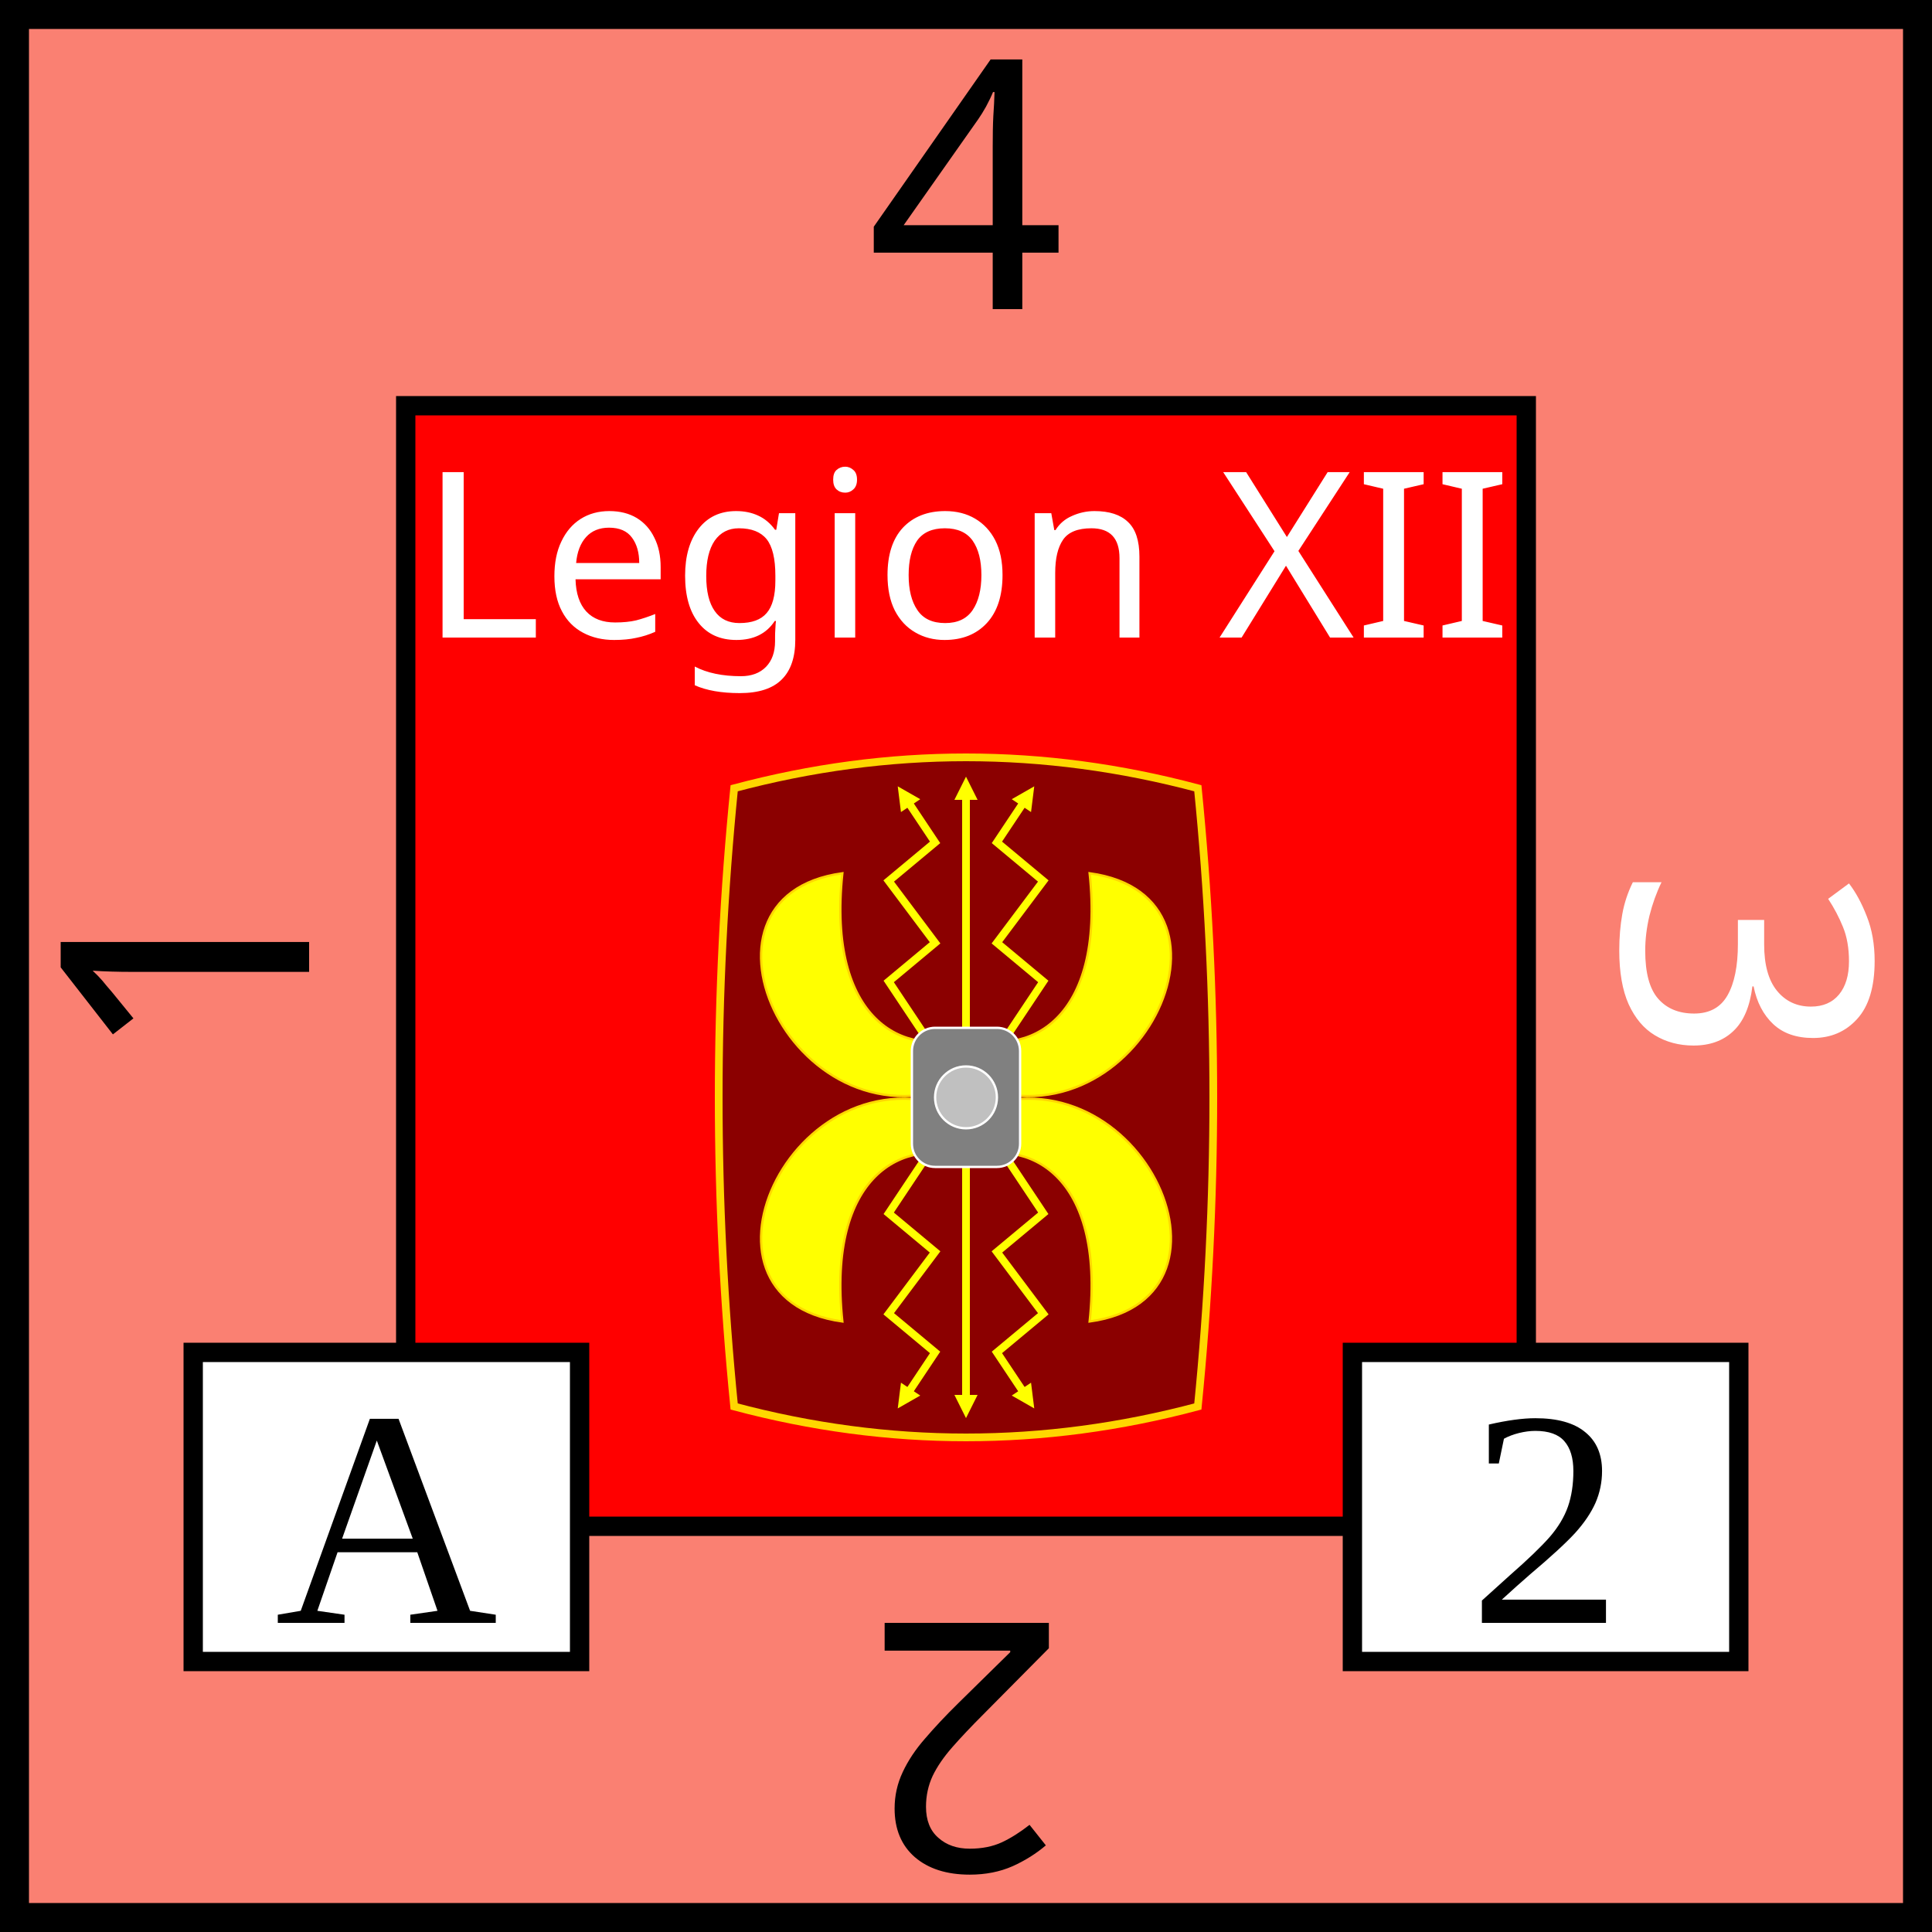
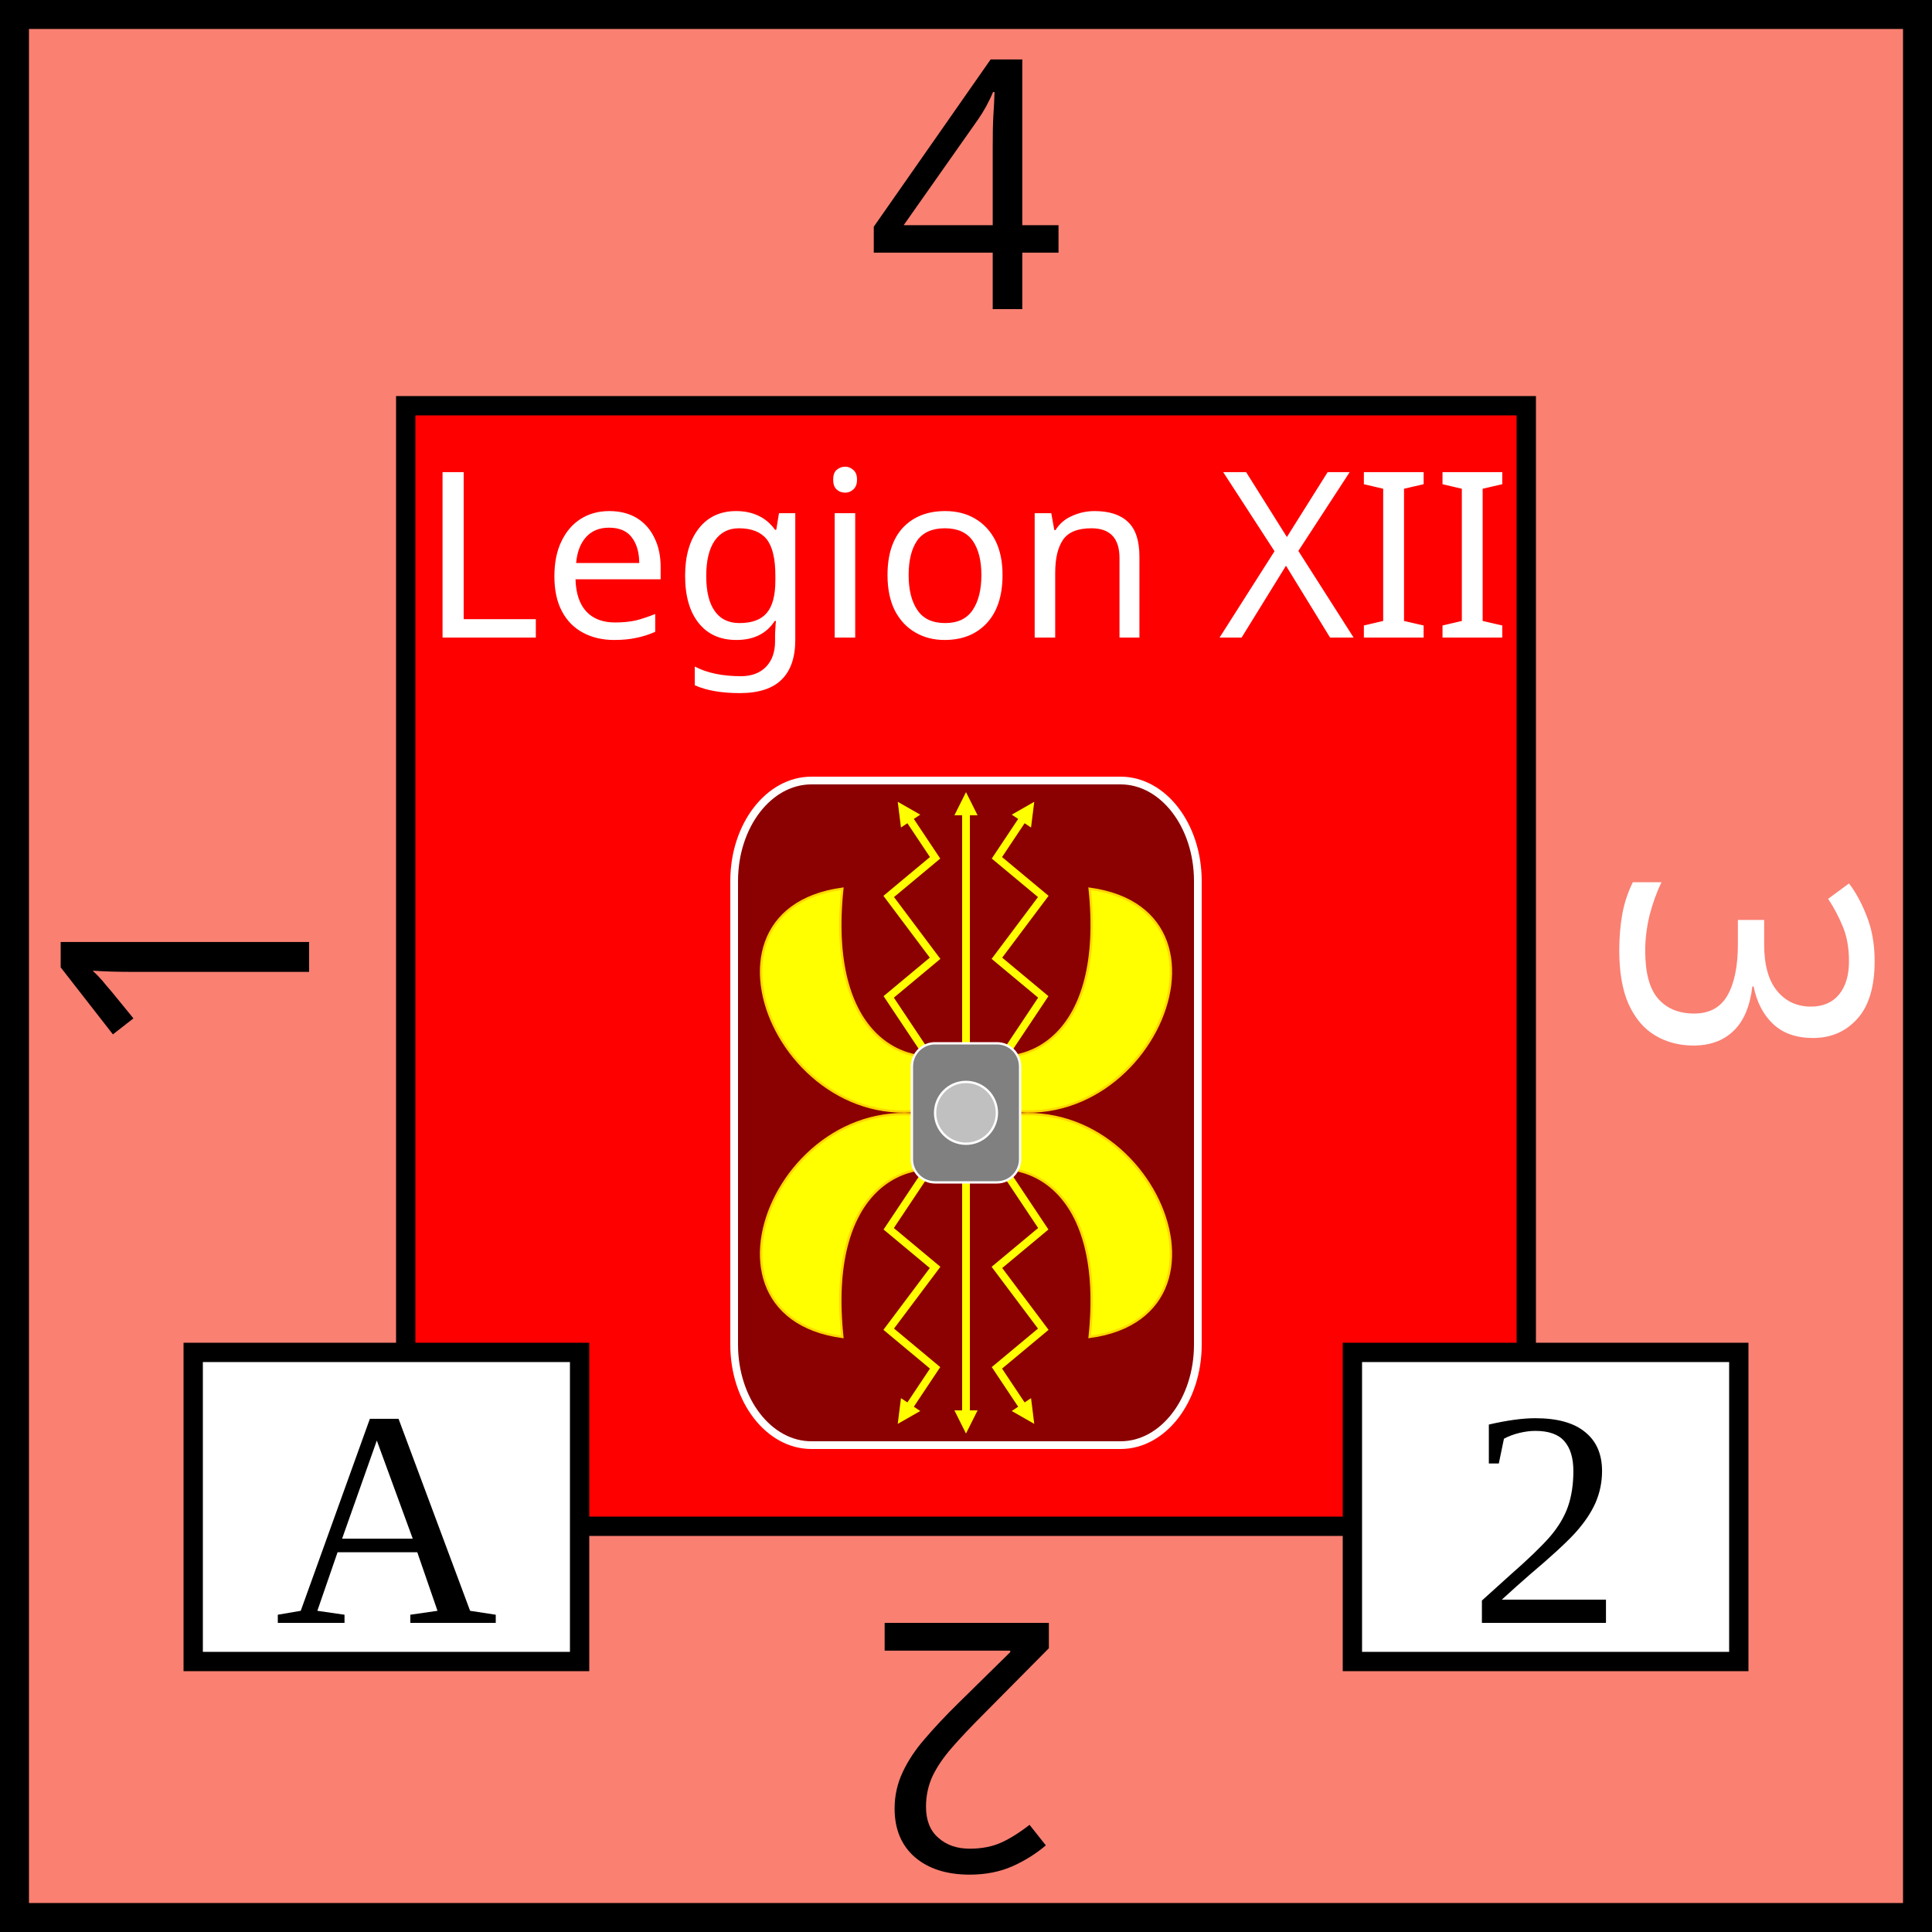
<svg xmlns="http://www.w3.org/2000/svg" viewBox="0 0 100 100" width="100" height="100">
  <defs>
    <marker id="arrow" viewBox="0 0 10 10" refX="5" refY="5" markerWidth="3" markerHeight="3" orient="auto-start-reverse" fill="yellow">
      <path d="M 0 0 L 10 5 L 0 10 z" />
    </marker>
  </defs>
  <rect id="background" fill="salmon" height="100" width="100" stroke="black" stroke-width="3" />
  <rect id="background" fill="salmon" height="100" width="100" stroke="black" stroke-width="3" />
  <g id="unit" text-anchor="middle" font-size="12" font-family="Papyrus">
    <rect x="21" y="21" width="58" height="58" fill="red" stroke="black" />
    <text x="50" y="33" fill="white">Legion XII</text>
  </g>
-   <g id="shield" transform="scale(0.4) translate(75,92)">
-     <path id="shield_outline" d="         M 20,10         Q 50,2 80,10         Q 84,50 80,90         Q 50,98 20,90         Q 16,50 20,10         Z       " fill="darkred" stroke="gold" />
+   <g id="shield" transform="scale(0.4) translate(75,94)">
+     <rect id="shield" x="20" y="7" width="60" height="86" fill="darkred" stroke="white" stroke-width="1" rx="10" ry="13" />
    <g id="wings" stroke="gold" stroke-width="0.3" fill="yellow">
      <path id="wing" d="           M 50 42           C 42,45 32,40 34,21           C 12,24 28,58 50,48         " />
      <use href="#wing" transform="translate(100,0) scale(-1,1)" />
      <use href="#wing" transform="translate(0,100) scale(1,-1)" />
      <use href="#wing" transform="translate(100,100) scale(-1,-1)" />
    </g>
    <g id="bolts">
      <line x1="50" y1="50" x2="50" y2="10" stroke="yellow" marker-end="url(#arrow)" />
      <line x1="50" y1="50" x2="50" y2="90" stroke="yellow" marker-end="url(#arrow)" />
      <polyline id="bolt" points="           50,50           40,35           46,30           40,22           46,17           42,11         " stroke="yellow" fill="none" marker-end="url(#arrow)" />
      <use href="#bolt" transform="translate(100,0) scale(-1,1)" />
      <use href="#bolt" transform="translate(100,100) scale(-1,-1)" />
      <use href="#bolt" transform="translate(0,100) scale(1,-1)" />
    </g>
    <g id="center">
      <rect x="43" y="41" width="14" height="18" fill="grey" stroke="white" stroke-width="0.3" rx="3" />
      <circle cx="50" cy="50" r="4" fill="silver" stroke="white" stroke-width="0.3" />
    </g>
  </g>
  <g id="attributes" text-anchor="middle" font-size="16">
    <rect id="initiative" x="10" y="70" height="16" width="20" fill="white" stroke="black" />
    <text x="20" y="84">A</text>
    <rect id="firepower" x="70" y="70" height="16" width="20" fill="white" stroke="black" />
    <text x="80" y="84">2</text>
  </g>
  <g id="strength" text-anchor="middle" font-family="Papyrus" font-size="18">
    <text x="50" y="16">4</text>
    <text x="50" y="16" fill="white" transform="rotate(90,50,50)">3</text>
    <text x="50" y="16" transform="rotate(180,50,50)">2</text>
    <text x="50" y="16" transform="rotate(270,50,50)">1</text>
  </g>
</svg>
